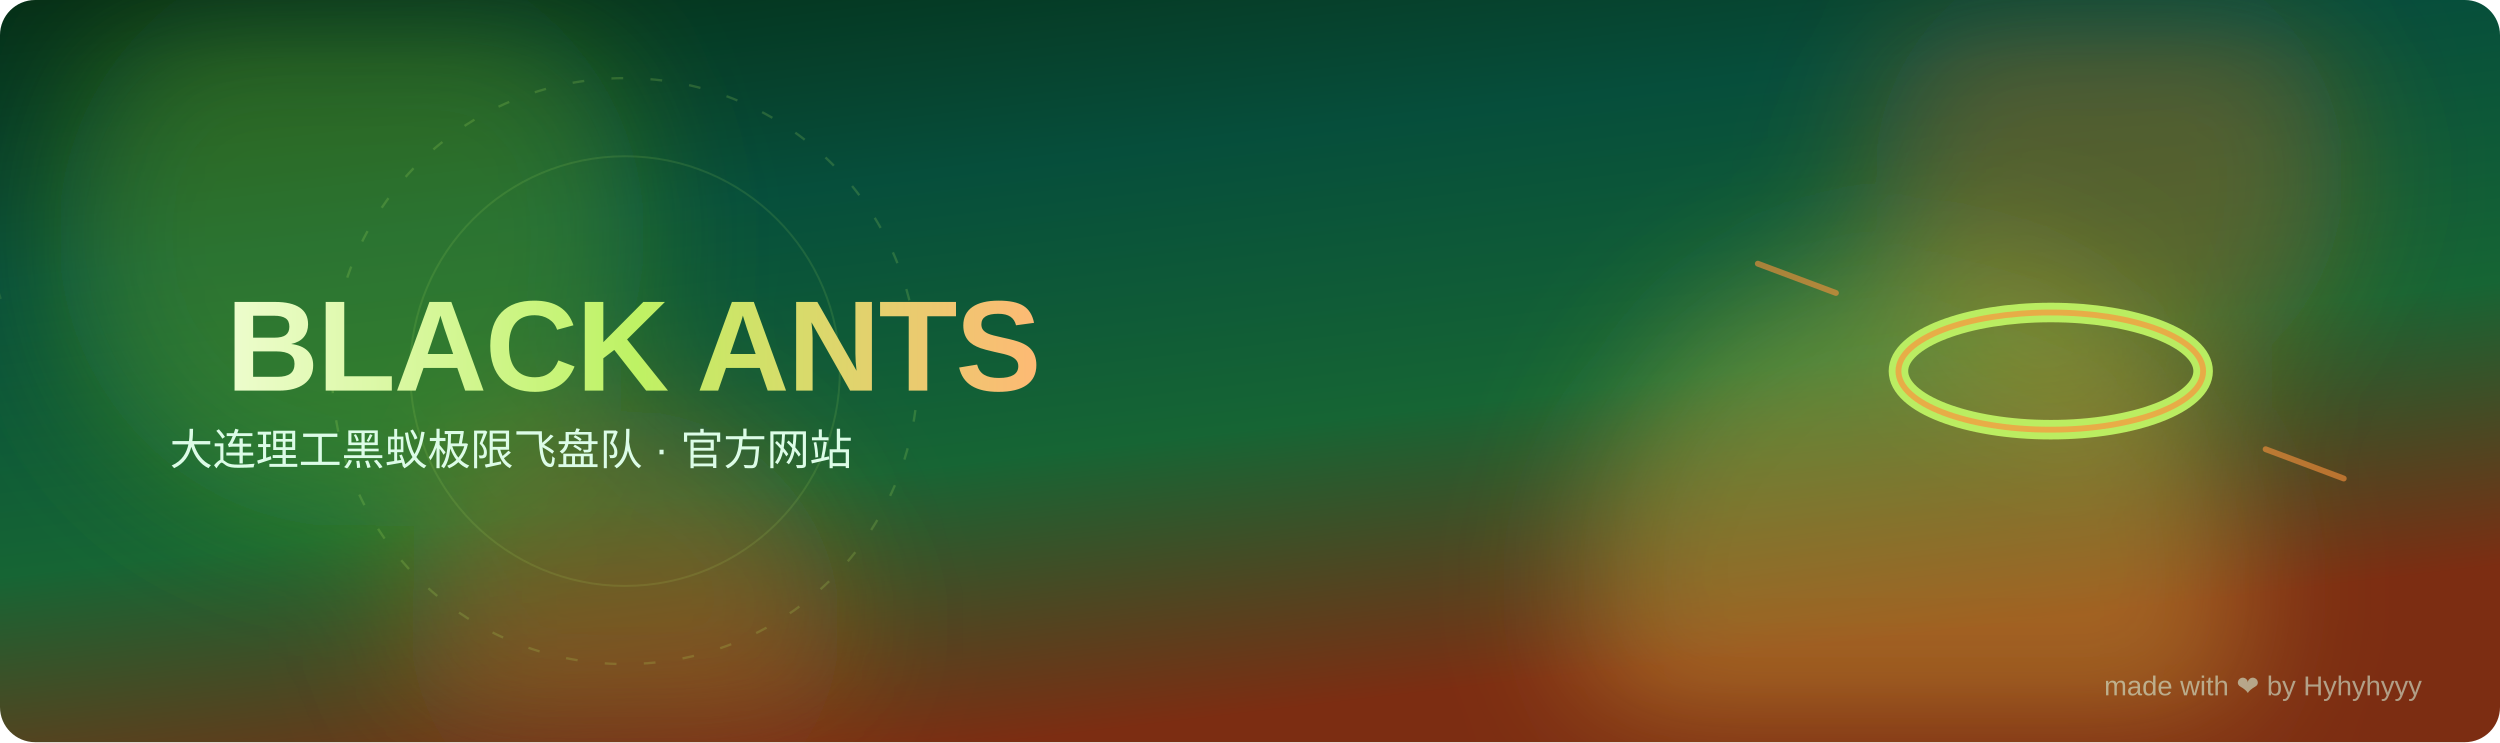
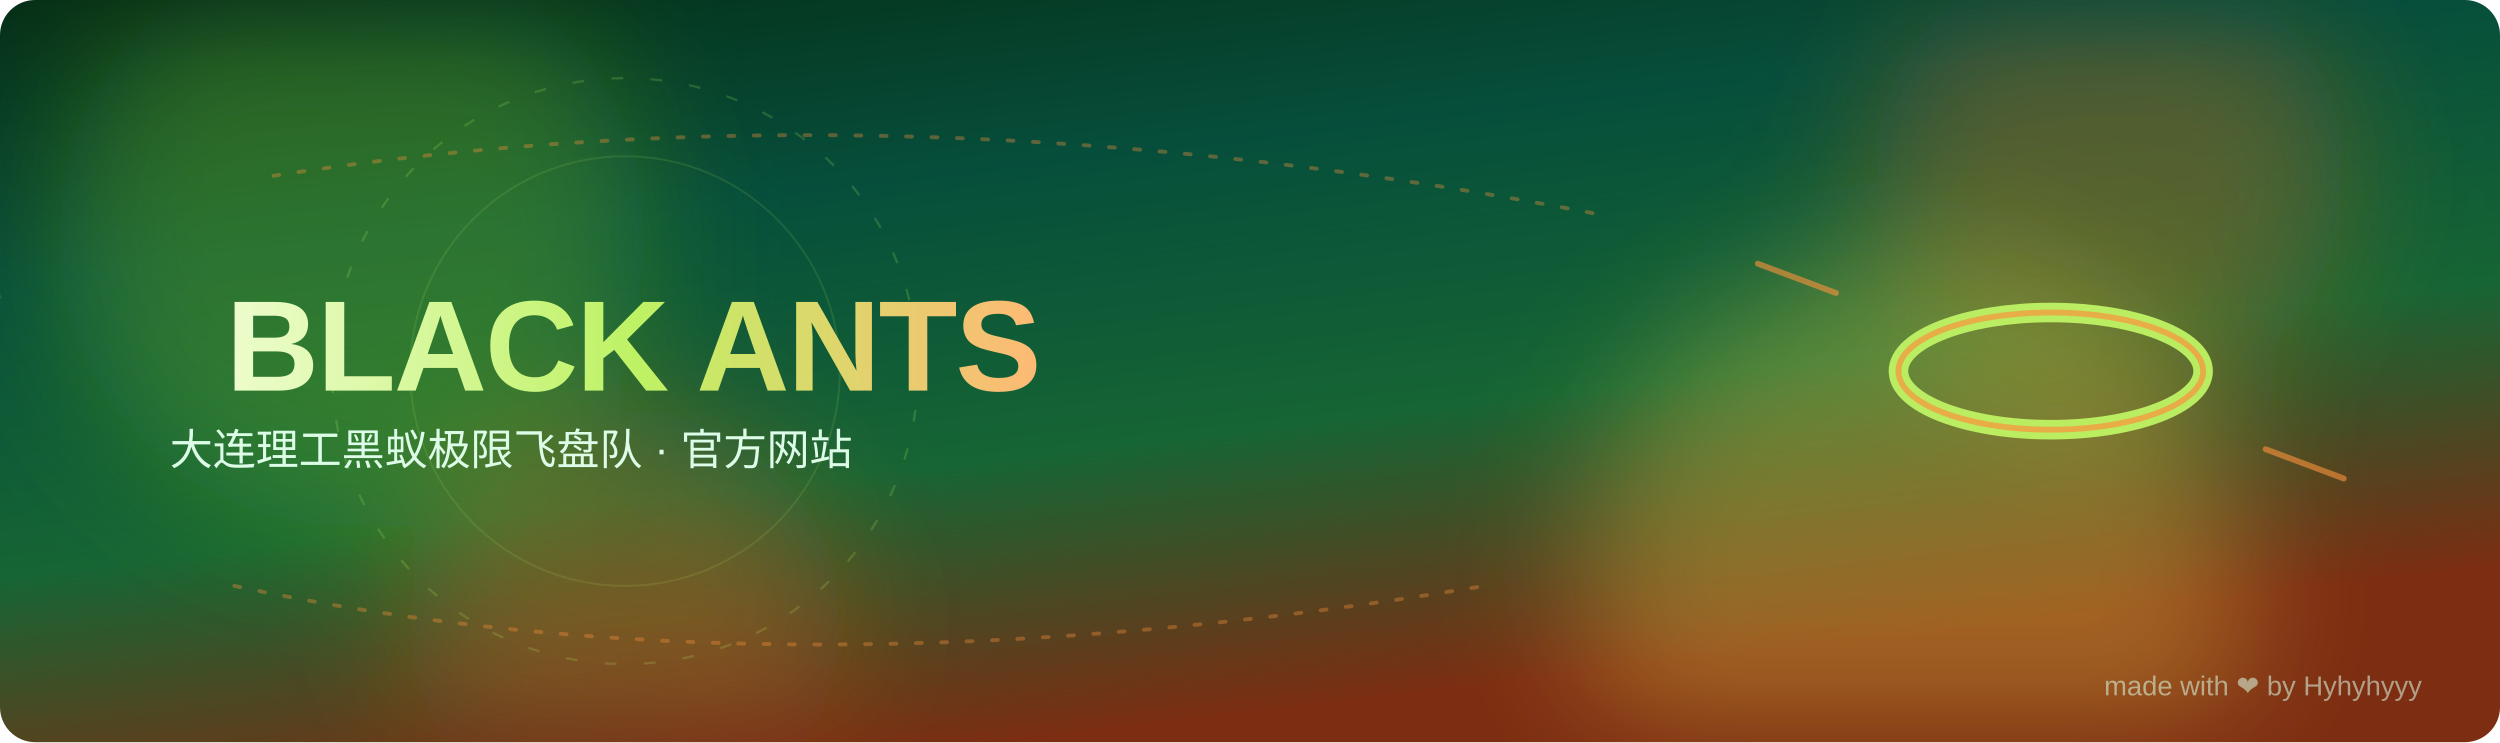
<svg xmlns="http://www.w3.org/2000/svg" viewBox="0 0 1280 380" width="1280" height="380" role="img" aria-label="BLACK ANTS">
  <defs>
    <linearGradient id="bg_dlut" x1="0" y1="0" x2="0.4" y2="1">
      <stop offset="0.00" stop-color="#052e16" />
      <stop offset="0.33" stop-color="#064e3b" />
      <stop offset="0.67" stop-color="#166534" />
      <stop offset="1.00" stop-color="#7c2d12" />
    </linearGradient>
    <linearGradient id="g_dlut" x1="0" y1="0" x2="1" y2="0">
      <stop offset="0" stop-color="#ecfccb" />
      <stop offset="0.5" stop-color="#bef264" />
      <stop offset="1" stop-color="#fdba74" />
      <animate attributeName="x1" values="0;0.3;0" dur="8s" repeatCount="indefinite" />
      <animate attributeName="x2" values="1;0.7;1" dur="8s" repeatCount="indefinite" />
    </linearGradient>
    <filter id="blur_dlut" x="-50%" y="-50%" width="200%" height="200%">
      <feGaussianBlur stdDeviation="34" />
    </filter>
    <clipPath id="clip_dlut">
      <rect x="0" y="0" width="1280" height="380" rx="18" />
    </clipPath>
-     <linearGradient id="sweep_g_dlut" x1="0" y1="0" x2="1" y2="0">
-       <stop offset="0" stop-color="#ffffff" stop-opacity="0" />
-       <stop offset="0.5" stop-color="#ffffff" stop-opacity="0.85" />
-       <stop offset="1" stop-color="#ffffff" stop-opacity="0" />
-     </linearGradient>
  </defs>
  <g clip-path="url(#clip_dlut)">
    <rect x="0" y="0" width="1280" height="380" fill="url(#bg_dlut)" />
    <g filter="url(#blur_dlut)">
      <circle cx="180" cy="120" r="150" fill="#84cc16" opacity="0.30">
        <animateTransform attributeName="transform" type="translate" values="0 0; 40 16.0; 0 0" dur="60s" begin="0.0s" repeatCount="indefinite" calcMode="spline" keySplines="0.4 0 0.6 1; 0.4 0 0.6 1" keyTimes="0;0.5;1" />
        <animate attributeName="opacity" values="0.18;0.42;0.18" dur="48.0s" begin="0.0s" repeatCount="indefinite" />
      </circle>
      <circle cx="1080" cy="90" r="120" fill="#f97316" opacity="0.30">
        <animateTransform attributeName="transform" type="translate" values="0 0; -30 -12.0; 0 0" dur="70s" begin="1.2s" repeatCount="indefinite" calcMode="spline" keySplines="0.4 0 0.6 1; 0.4 0 0.6 1" keyTimes="0;0.5;1" />
        <animate attributeName="opacity" values="0.18;0.42;0.18" dur="56.0s" begin="1.2s" repeatCount="indefinite" />
      </circle>
      <circle cx="980" cy="300" r="170" fill="#fde047" opacity="0.30">
        <animateTransform attributeName="transform" type="translate" values="0 0; 50 20.0; 0 0" dur="55s" begin="0.6s" repeatCount="indefinite" calcMode="spline" keySplines="0.4 0 0.6 1; 0.4 0 0.6 1" keyTimes="0;0.5;1" />
        <animate attributeName="opacity" values="0.18;0.42;0.18" dur="44.0s" begin="0.6s" repeatCount="indefinite" />
      </circle>
      <circle cx="320" cy="320" r="110" fill="#f97316" opacity="0.30">
        <animateTransform attributeName="transform" type="translate" values="0 0; -25 -10.0; 0 0" dur="65s" begin="2.0s" repeatCount="indefinite" calcMode="spline" keySplines="0.4 0 0.6 1; 0.4 0 0.6 1" keyTimes="0;0.5;1" />
        <animate attributeName="opacity" values="0.18;0.42;0.18" dur="52.0s" begin="2.0s" repeatCount="indefinite" />
      </circle>
    </g>
    <circle cx="320" cy="190" r="150" fill="none" stroke="#bef264" stroke-width="1.2" opacity="0.18" stroke-dasharray="6 14">
      <animateTransform attributeName="transform" type="rotate" from="0 320 190" to="360 320 190" dur="40s" repeatCount="indefinite" />
    </circle>
    <circle cx="320" cy="190" r="110" fill="none" stroke="#bef264" stroke-width="1" opacity="0.12" />
    <g opacity="0.12">
      <rect x="-300" y="150" width="300" height="3" fill="#bef264" transform="rotate(-18 0 150)">
        <animateTransform attributeName="transform" type="translate" values="-200 0; 1700 0" dur="9s" repeatCount="indefinite" />
      </rect>
      <rect x="-300" y="250" width="220" height="2" fill="#bef264" transform="rotate(-18 0 250)">
        <animateTransform attributeName="transform" type="translate" values="-200 0; 1700 0" dur="13s" begin="2s" repeatCount="indefinite" />
      </rect>
    </g>
-     <rect x="-440" y="-80" width="440" height="540" fill="url(#sweep_g_dlut)" opacity="0.12" transform="skewX(-16)">
-       <animateTransform attributeName="transform" type="translate" values="-200 0; 2000 0" dur="6.5s" repeatCount="indefinite" additive="sum" />
-     </rect>
-     <g>
-       <circle cx="1024" cy="85" r="2" fill="#bef264" opacity="0">
-         <animate attributeName="opacity" values="0;0.9;0" dur="6s" begin="1.8s" repeatCount="indefinite" />
-         <animateTransform attributeName="transform" type="translate" values="0 0; 6 -8; 0 0" dur="6s" begin="1.8s" repeatCount="indefinite" calcMode="spline" keySplines="0.4 0 0.6 1;0.4 0 0.6 1" keyTimes="0;0.5;1" />
-       </circle>
-       <circle cx="607" cy="127" r="1.5" fill="#fb923c" opacity="0">
-         <animate attributeName="opacity" values="0;0.9;0" dur="6s" begin="0.4s" repeatCount="indefinite" />
-         <animateTransform attributeName="transform" type="translate" values="0 0; -9 -14; 0 0" dur="6s" begin="0.4s" repeatCount="indefinite" calcMode="spline" keySplines="0.4 0 0.6 1;0.4 0 0.6 1" keyTimes="0;0.5;1" />
-       </circle>
-       <circle cx="798" cy="252" r="2.5" fill="#bef264" opacity="0">
-         <animate attributeName="opacity" values="0;0.9;0" dur="8s" begin="3.8s" repeatCount="indefinite" />
-         <animateTransform attributeName="transform" type="translate" values="0 0; 9 -2; 0 0" dur="8s" begin="3.8s" repeatCount="indefinite" calcMode="spline" keySplines="0.4 0 0.6 1;0.4 0 0.6 1" keyTimes="0;0.5;1" />
-       </circle>
-       <circle cx="844" cy="66" r="1.5" fill="#bef264" opacity="0">
-         <animate attributeName="opacity" values="0;0.9;0" dur="7s" begin="1.5s" repeatCount="indefinite" />
-         <animateTransform attributeName="transform" type="translate" values="0 0; 5 -14; 0 0" dur="7s" begin="1.5s" repeatCount="indefinite" calcMode="spline" keySplines="0.4 0 0.6 1;0.4 0 0.6 1" keyTimes="0;0.5;1" />
-       </circle>
-       <circle cx="627" cy="100" r="2" fill="#bef264" opacity="0">
-         <animate attributeName="opacity" values="0;0.9;0" dur="6s" begin="2.0s" repeatCount="indefinite" />
-         <animateTransform attributeName="transform" type="translate" values="0 0; -5 -13; 0 0" dur="6s" begin="2.0s" repeatCount="indefinite" calcMode="spline" keySplines="0.4 0 0.6 1;0.4 0 0.6 1" keyTimes="0;0.5;1" />
-       </circle>
-       <circle cx="549" cy="201" r="2.5" fill="#bef264" opacity="0">
-         <animate attributeName="opacity" values="0;0.9;0" dur="9s" begin="0.8s" repeatCount="indefinite" />
-         <animateTransform attributeName="transform" type="translate" values="0 0; 6 -11; 0 0" dur="9s" begin="0.8s" repeatCount="indefinite" calcMode="spline" keySplines="0.4 0 0.6 1;0.4 0 0.6 1" keyTimes="0;0.5;1" />
-       </circle>
-       <circle cx="500" cy="336" r="3" fill="#fb923c" opacity="0">
-         <animate attributeName="opacity" values="0;0.9;0" dur="7s" begin="2.9s" repeatCount="indefinite" />
-         <animateTransform attributeName="transform" type="translate" values="0 0; -17 -5; 0 0" dur="7s" begin="2.9s" repeatCount="indefinite" calcMode="spline" keySplines="0.4 0 0.6 1;0.4 0 0.6 1" keyTimes="0;0.5;1" />
-       </circle>
-       <circle cx="918" cy="310" r="2" fill="#fb923c" opacity="0">
-         <animate attributeName="opacity" values="0;0.9;0" dur="10s" begin="3.3s" repeatCount="indefinite" />
-         <animateTransform attributeName="transform" type="translate" values="0 0; 8 -7; 0 0" dur="10s" begin="3.3s" repeatCount="indefinite" calcMode="spline" keySplines="0.4 0 0.6 1;0.4 0 0.6 1" keyTimes="0;0.5;1" />
-       </circle>
-       <circle cx="867" cy="212" r="2.5" fill="#fb923c" opacity="0">
-         <animate attributeName="opacity" values="0;0.9;0" dur="5s" begin="0.8s" repeatCount="indefinite" />
-         <animateTransform attributeName="transform" type="translate" values="0 0; 13 4; 0 0" dur="5s" begin="0.8s" repeatCount="indefinite" calcMode="spline" keySplines="0.4 0 0.6 1;0.4 0 0.6 1" keyTimes="0;0.5;1" />
-       </circle>
-       <circle cx="417" cy="28" r="1.5" fill="#bef264" opacity="0">
-         <animate attributeName="opacity" values="0;0.9;0" dur="9s" begin="2.3s" repeatCount="indefinite" />
-         <animateTransform attributeName="transform" type="translate" values="0 0; 20 -7; 0 0" dur="9s" begin="2.3s" repeatCount="indefinite" calcMode="spline" keySplines="0.4 0 0.6 1;0.4 0 0.6 1" keyTimes="0;0.5;1" />
-       </circle>
-       <circle cx="726" cy="85" r="3" fill="#bef264" opacity="0">
-         <animate attributeName="opacity" values="0;0.9;0" dur="11s" begin="1.8s" repeatCount="indefinite" />
-         <animateTransform attributeName="transform" type="translate" values="0 0; -15 8; 0 0" dur="11s" begin="1.8s" repeatCount="indefinite" calcMode="spline" keySplines="0.4 0 0.6 1;0.4 0 0.6 1" keyTimes="0;0.5;1" />
-       </circle>
-       <circle cx="477" cy="75" r="2" fill="#fb923c" opacity="0">
-         <animate attributeName="opacity" values="0;0.9;0" dur="9s" begin="1.1s" repeatCount="indefinite" />
-         <animateTransform attributeName="transform" type="translate" values="0 0; -10 7; 0 0" dur="9s" begin="1.1s" repeatCount="indefinite" calcMode="spline" keySplines="0.4 0 0.6 1;0.4 0 0.6 1" keyTimes="0;0.5;1" />
-       </circle>
-       <circle cx="1013" cy="73" r="3" fill="#bef264" opacity="0">
-         <animate attributeName="opacity" values="0;0.9;0" dur="9s" begin="0.3s" repeatCount="indefinite" />
-         <animateTransform attributeName="transform" type="translate" values="0 0; -20 -5; 0 0" dur="9s" begin="0.3s" repeatCount="indefinite" calcMode="spline" keySplines="0.4 0 0.6 1;0.4 0 0.6 1" keyTimes="0;0.5;1" />
-       </circle>
-       <circle cx="125" cy="273" r="3" fill="#fb923c" opacity="0">
-         <animate attributeName="opacity" values="0;0.9;0" dur="7s" begin="1.3s" repeatCount="indefinite" />
-         <animateTransform attributeName="transform" type="translate" values="0 0; 2 6; 0 0" dur="7s" begin="1.3s" repeatCount="indefinite" calcMode="spline" keySplines="0.4 0 0.6 1;0.4 0 0.6 1" keyTimes="0;0.5;1" />
-       </circle>
-       <circle cx="1182" cy="338" r="2" fill="#fb923c" opacity="0">
-         <animate attributeName="opacity" values="0;0.9;0" dur="7s" begin="0.6s" repeatCount="indefinite" />
-         <animateTransform attributeName="transform" type="translate" values="0 0; 13 -3; 0 0" dur="7s" begin="0.6s" repeatCount="indefinite" calcMode="spline" keySplines="0.4 0 0.6 1;0.4 0 0.6 1" keyTimes="0;0.5;1" />
-       </circle>
-       <circle cx="768" cy="276" r="2" fill="#bef264" opacity="0">
-         <animate attributeName="opacity" values="0;0.9;0" dur="8s" begin="3.8s" repeatCount="indefinite" />
-         <animateTransform attributeName="transform" type="translate" values="0 0; -4 -11; 0 0" dur="8s" begin="3.8s" repeatCount="indefinite" calcMode="spline" keySplines="0.4 0 0.6 1;0.4 0 0.6 1" keyTimes="0;0.5;1" />
-       </circle>
-       <circle cx="937" cy="86" r="2" fill="#fb923c" opacity="0">
-         <animate attributeName="opacity" values="0;0.9;0" dur="10s" begin="1.5s" repeatCount="indefinite" />
-         <animateTransform attributeName="transform" type="translate" values="0 0; 0 -9; 0 0" dur="10s" begin="1.5s" repeatCount="indefinite" calcMode="spline" keySplines="0.4 0 0.6 1;0.4 0 0.6 1" keyTimes="0;0.5;1" />
-       </circle>
-       <circle cx="132" cy="342" r="2" fill="#fb923c" opacity="0">
-         <animate attributeName="opacity" values="0;0.9;0" dur="9s" begin="1.0s" repeatCount="indefinite" />
-         <animateTransform attributeName="transform" type="translate" values="0 0; -8 -9; 0 0" dur="9s" begin="1.0s" repeatCount="indefinite" calcMode="spline" keySplines="0.4 0 0.6 1;0.4 0 0.6 1" keyTimes="0;0.5;1" />
-       </circle>
-       <circle cx="147" cy="174" r="3" fill="#fb923c" opacity="0">
-         <animate attributeName="opacity" values="0;0.9;0" dur="10s" begin="0.2s" repeatCount="indefinite" />
-         <animateTransform attributeName="transform" type="translate" values="0 0; -6 11; 0 0" dur="10s" begin="0.2s" repeatCount="indefinite" calcMode="spline" keySplines="0.4 0 0.6 1;0.4 0 0.6 1" keyTimes="0;0.5;1" />
-       </circle>
-       <circle cx="1122" cy="206" r="1.5" fill="#bef264" opacity="0">
-         <animate attributeName="opacity" values="0;0.9;0" dur="10s" begin="0.6s" repeatCount="indefinite" />
-         <animateTransform attributeName="transform" type="translate" values="0 0; -11 -12; 0 0" dur="10s" begin="0.6s" repeatCount="indefinite" calcMode="spline" keySplines="0.4 0 0.6 1;0.4 0 0.6 1" keyTimes="0;0.5;1" />
-       </circle>
-       <circle cx="473" cy="319" r="2.5" fill="#bef264" opacity="0">
-         <animate attributeName="opacity" values="0;0.9;0" dur="6s" begin="1.6s" repeatCount="indefinite" />
-         <animateTransform attributeName="transform" type="translate" values="0 0; -4 10; 0 0" dur="6s" begin="1.6s" repeatCount="indefinite" calcMode="spline" keySplines="0.4 0 0.6 1;0.4 0 0.6 1" keyTimes="0;0.5;1" />
-       </circle>
-       <circle cx="1018" cy="171" r="1.5" fill="#bef264" opacity="0">
-         <animate attributeName="opacity" values="0;0.9;0" dur="11s" begin="3.1s" repeatCount="indefinite" />
-         <animateTransform attributeName="transform" type="translate" values="0 0; 7 -10; 0 0" dur="11s" begin="3.1s" repeatCount="indefinite" calcMode="spline" keySplines="0.4 0 0.6 1;0.4 0 0.6 1" keyTimes="0;0.5;1" />
-       </circle>
-       <circle cx="127" cy="302" r="1.5" fill="#fb923c" opacity="0">
-         <animate attributeName="opacity" values="0;0.9;0" dur="8s" begin="1.6s" repeatCount="indefinite" />
-         <animateTransform attributeName="transform" type="translate" values="0 0; 11 -2; 0 0" dur="8s" begin="1.6s" repeatCount="indefinite" calcMode="spline" keySplines="0.4 0 0.6 1;0.4 0 0.6 1" keyTimes="0;0.5;1" />
-       </circle>
-       <circle cx="703" cy="57" r="1.5" fill="#fb923c" opacity="0">
-         <animate attributeName="opacity" values="0;0.9;0" dur="11s" begin="0.8s" repeatCount="indefinite" />
-         <animateTransform attributeName="transform" type="translate" values="0 0; 14 -11; 0 0" dur="11s" begin="0.8s" repeatCount="indefinite" calcMode="spline" keySplines="0.4 0 0.6 1;0.4 0 0.6 1" keyTimes="0;0.5;1" />
-       </circle>
-       <circle cx="454" cy="282" r="1.5" fill="#bef264" opacity="0">
-         <animate attributeName="opacity" values="0;0.9;0" dur="8s" begin="1.0s" repeatCount="indefinite" />
-         <animateTransform attributeName="transform" type="translate" values="0 0; -17 -6; 0 0" dur="8s" begin="1.0s" repeatCount="indefinite" calcMode="spline" keySplines="0.4 0 0.6 1;0.4 0 0.6 1" keyTimes="0;0.5;1" />
-       </circle>
-       <circle cx="586" cy="342" r="2" fill="#bef264" opacity="0">
-         <animate attributeName="opacity" values="0;0.9;0" dur="5s" begin="0.5s" repeatCount="indefinite" />
-         <animateTransform attributeName="transform" type="translate" values="0 0; 19 8; 0 0" dur="5s" begin="0.5s" repeatCount="indefinite" calcMode="spline" keySplines="0.4 0 0.6 1;0.4 0 0.6 1" keyTimes="0;0.5;1" />
-       </circle>
-       <circle cx="809" cy="187" r="2" fill="#bef264" opacity="0">
-         <animate attributeName="opacity" values="0;0.9;0" dur="8s" begin="3.2s" repeatCount="indefinite" />
-         <animateTransform attributeName="transform" type="translate" values="0 0; -11 -12; 0 0" dur="8s" begin="3.2s" repeatCount="indefinite" calcMode="spline" keySplines="0.4 0 0.6 1;0.4 0 0.6 1" keyTimes="0;0.5;1" />
-       </circle>
-       <circle cx="867" cy="157" r="3" fill="#bef264" opacity="0">
-         <animate attributeName="opacity" values="0;0.9;0" dur="8s" begin="3.1s" repeatCount="indefinite" />
-         <animateTransform attributeName="transform" type="translate" values="0 0; -7 4; 0 0" dur="8s" begin="3.1s" repeatCount="indefinite" calcMode="spline" keySplines="0.4 0 0.6 1;0.4 0 0.6 1" keyTimes="0;0.5;1" />
-       </circle>
-       <circle cx="1168" cy="246" r="2" fill="#fb923c" opacity="0">
-         <animate attributeName="opacity" values="0;0.9;0" dur="8s" begin="2.4s" repeatCount="indefinite" />
-         <animateTransform attributeName="transform" type="translate" values="0 0; 16 14; 0 0" dur="8s" begin="2.4s" repeatCount="indefinite" calcMode="spline" keySplines="0.4 0 0.6 1;0.4 0 0.6 1" keyTimes="0;0.5;1" />
-       </circle>
-       <circle cx="942" cy="345" r="2" fill="#bef264" opacity="0">
-         <animate attributeName="opacity" values="0;0.9;0" dur="5s" begin="0.5s" repeatCount="indefinite" />
-         <animateTransform attributeName="transform" type="translate" values="0 0; 0 0; 0 0" dur="5s" begin="0.5s" repeatCount="indefinite" calcMode="spline" keySplines="0.4 0 0.6 1;0.4 0 0.6 1" keyTimes="0;0.5;1" />
-       </circle>
-     </g>
+     <path d="M 120 300 Q 400 360 760 300" fill="none" stroke="#fb923c" stroke-width="2" opacity="0.35" stroke-dasharray="3 10" stroke-linecap="round">
+       <animate attributeName="opacity" values="0.15;0.5;0.15" dur="7.5s" begin="0.0s" repeatCount="indefinite" />
+     </path>
+     <path d="M 140 90 Q 460 40 820 110" fill="none" stroke="#fb923c" stroke-width="2" opacity="0.35" stroke-dasharray="3 10" stroke-linecap="round">
+       <animate attributeName="opacity" values="0.15;0.5;0.15" dur="9.5s" begin="1.5s" repeatCount="indefinite" />
+     </path>
+     <circle r="5" fill="#bef264">
+       <animateMotion dur="4s" repeatCount="indefinite" path="M 120 300 Q 400 360 760 300" rotate="auto" />
+       <animate attributeName="opacity" values="0;1;1;0" keyTimes="0;0.1;0.9;1" dur="4s" repeatCount="indefinite" />
+     </circle>
    <g transform="translate(1050,190)">
      <g>
        <ellipse cx="0" cy="0" rx="78" ry="30" fill="none" stroke="#bef264" stroke-width="10" opacity="0.95" />
        <ellipse cx="0" cy="0" rx="78" ry="30" fill="none" stroke="#fb923c" stroke-width="3" opacity="0.7" />
        <animateTransform attributeName="transform" type="rotate" from="-12 0 0" to="12 0 0" dur="2.4s" repeatCount="indefinite" calcMode="spline" keySplines="0.4 0 0.6 1;0.4 0 0.6 1" keyTimes="0;0.5;1" />
      </g>
      <g stroke="#fb923c" stroke-width="3" opacity="0.6" stroke-linecap="round">
        <line x1="-110" y1="-40" x2="-150" y2="-55">
          <animate attributeName="opacity" values="0.1;0.7;0.1" dur="2s" repeatCount="indefinite" />
        </line>
        <line x1="110" y1="40" x2="150" y2="55">
          <animate attributeName="opacity" values="0.7;0.1;0.7" dur="2s" repeatCount="indefinite" />
        </line>
      </g>
    </g>
    <line x1="80" y1="250" x2="440" y2="250" stroke="url(#g_dlut)" stroke-width="4" stroke-linecap="round" stroke-dasharray="360" stroke-dashoffset="360">
      <animate attributeName="stroke-dashoffset" values="360;0;0" keyTimes="0;0.55;1" dur="1.8s" fill="freeze" />
      <animate attributeName="opacity" values="0;1;1" keyTimes="0;0.2;1" dur="1.8s" fill="freeze" />
    </line>
    <text x="80" y="200" font-family="'Segoe UI','Helvetica Neue',Arial,sans-serif" font-size="66" font-weight="800" fill="url(#g_dlut)" letter-spacing="-1">
      <animateTransform attributeName="transform" type="translate" values="-40 12; 0 0; 0 0" keyTimes="0;0.5;1" dur="1.6s" fill="freeze" calcMode="spline" keySplines="0.34 1.56 0.64 1;0 0 1 1" />
      <animate attributeName="opacity" values="0;1;1" keyTimes="0;0.5;1" dur="1.6s" fill="freeze" />
    BLACK ANTS
  </text>
    <text x="82" y="238" font-family="'Segoe UI','Helvetica Neue',Arial,sans-serif" font-size="22" font-weight="500" fill="#dcfce7">
      <animate attributeName="opacity" values="0;0;1" keyTimes="0;0.5;1" dur="1.8s" fill="freeze" />
    大连理工黑蚁极限飞盘队 · 官方网站
  </text>
    <g transform="translate(80,280)" opacity="0">
      <rect x="0" y="0" width="40" height="28" rx="14" fill="#fb923c" fill-opacity="0.14" stroke="#bef264" stroke-opacity="0.55" stroke-width="1" />
      <text x="20" y="19" text-anchor="middle" font-family="monospace" font-size="14" fill="#dcfce7">飞盘</text>
      <animate attributeName="opacity" values="0;1" begin="0.95s" dur="0.5s" fill="freeze" />
      <animateTransform attributeName="transform" type="translate" values="80 292; 80 280" begin="0.95s" dur="0.55s" fill="freeze" calcMode="spline" keySplines="0.34 1.56 0.64 1;0 0 1 1" keyTimes="0;1" />
    </g>
    <g transform="translate(132,280)" opacity="0">
      <rect x="0" y="0" width="40" height="28" rx="14" fill="#fb923c" fill-opacity="0.14" stroke="#bef264" stroke-opacity="0.55" stroke-width="1" />
      <text x="20" y="19" text-anchor="middle" font-family="monospace" font-size="14" fill="#dcfce7">团队</text>
      <animate attributeName="opacity" values="0;1" begin="1.11s" dur="0.5s" fill="freeze" />
      <animateTransform attributeName="transform" type="translate" values="132 292; 132 280" begin="1.11s" dur="0.55s" fill="freeze" calcMode="spline" keySplines="0.34 1.56 0.64 1;0 0 1 1" keyTimes="0;1" />
    </g>
    <g transform="translate(184,280)" opacity="0">
      <rect x="0" y="0" width="40" height="28" rx="14" fill="#fb923c" fill-opacity="0.14" stroke="#bef264" stroke-opacity="0.55" stroke-width="1" />
      <text x="20" y="19" text-anchor="middle" font-family="monospace" font-size="14" fill="#dcfce7">官网</text>
      <animate attributeName="opacity" values="0;1" begin="1.27s" dur="0.5s" fill="freeze" />
      <animateTransform attributeName="transform" type="translate" values="184 292; 184 280" begin="1.27s" dur="0.55s" fill="freeze" calcMode="spline" keySplines="0.34 1.56 0.64 1;0 0 1 1" keyTimes="0;1" />
    </g>
    <text x="1240" y="356" text-anchor="end" font-family="'Segoe UI','Helvetica Neue',Arial,sans-serif" font-size="14" fill="#dcfce7" opacity="0.55">made with ❤ by Hyhyhyyy</text>
  </g>
</svg>
